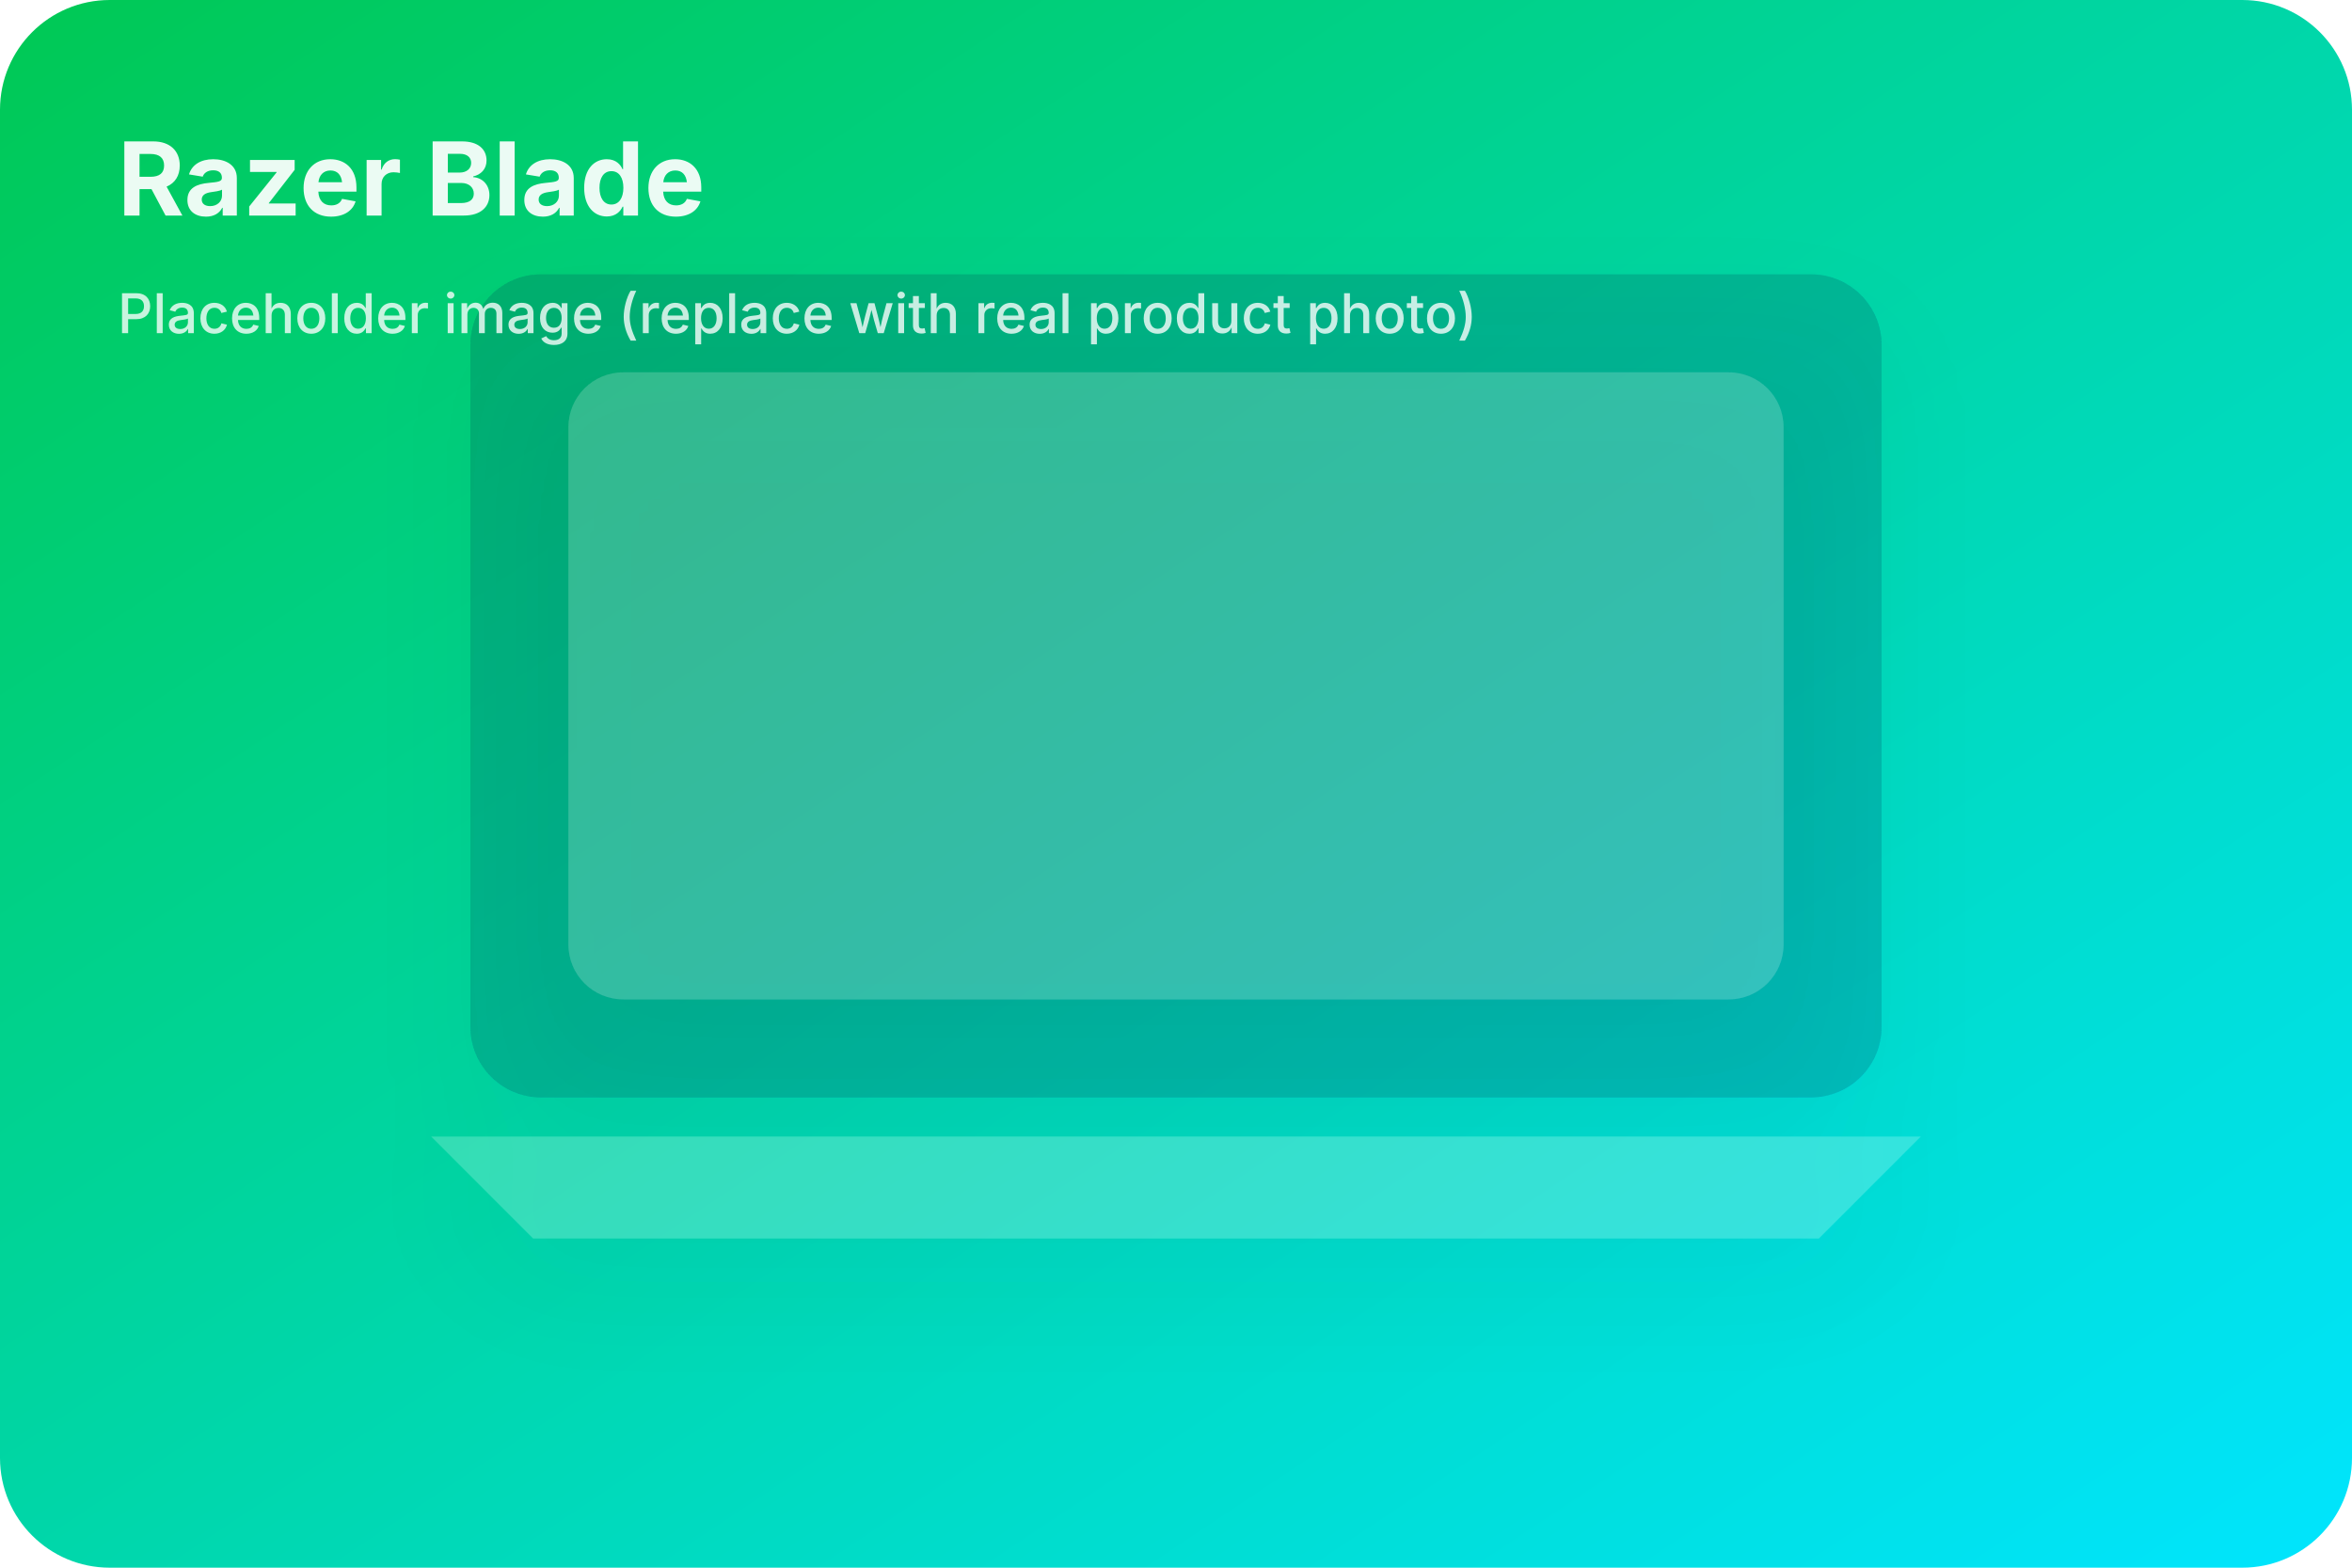
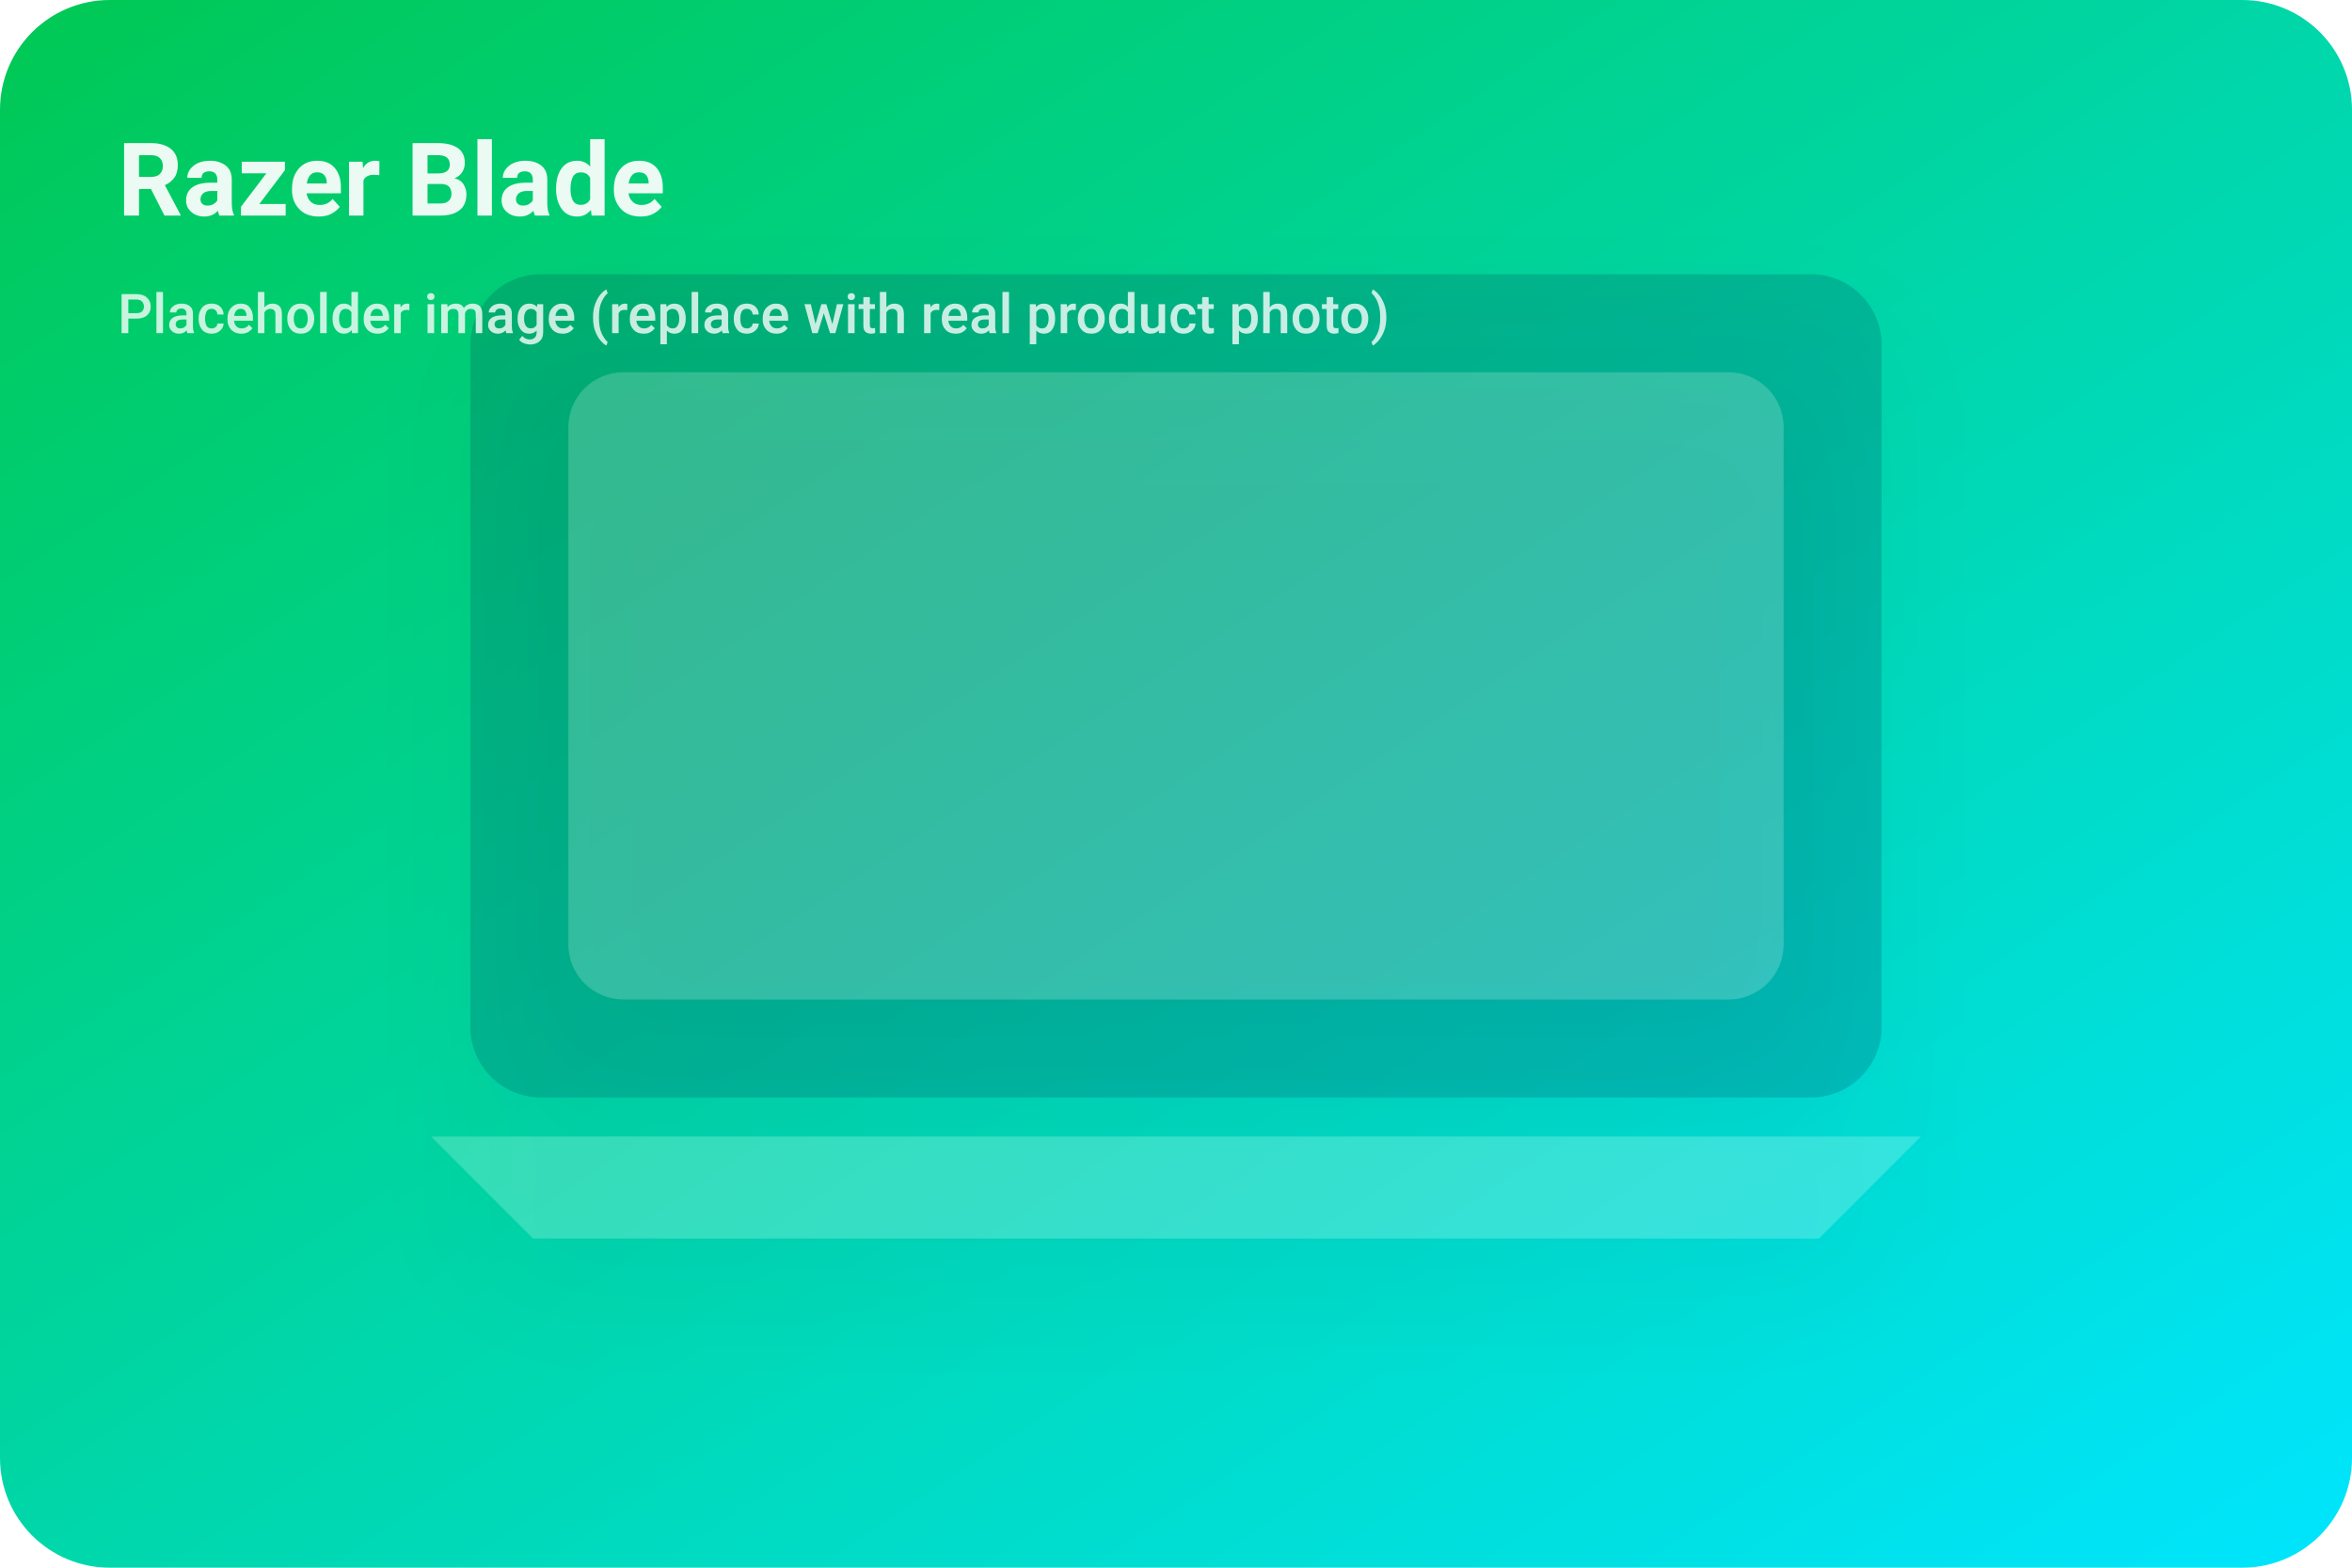
<svg xmlns="http://www.w3.org/2000/svg" width="600" height="400" viewBox="0 0 600 400">
  <defs>
    <linearGradient id="g" x1="0" x2="1" y1="0" y2="1">
      <stop offset="0" stop-color="#00c853" />
      <stop offset="1" stop-color="#00e5ff" />
    </linearGradient>
    <filter id="s" x="-20%" y="-20%" width="140%" height="140%">
      <feDropShadow dx="0" dy="12" stdDeviation="14" flood-color="#0b1b5a" flood-opacity=".22" />
    </filter>
  </defs>
  <rect x="0" y="0" width="600" height="400" rx="28" fill="url(#g)" />
  <g filter="url(#s)">
    <rect x="120" y="70" width="360" height="210" rx="18" fill="#0f1f4f" opacity=".18" />
    <rect x="145" y="95" width="310" height="160" rx="14" fill="rgba(255,255,255,.18)" />
    <path d="M110 290 h380 l-26 26 h-328 z" fill="rgba(255,255,255,.20)" />
  </g>
-   <text x="30" y="55" font-family="Inter, system-ui, -apple-system, Segoe UI, Roboto" font-size="26" font-weight="700" fill="rgba(255,255,255,.92)">Razer Blade</text>
-   <text x="30" y="85" font-family="Inter, system-ui, -apple-system, Segoe UI, Roboto" font-size="14" font-weight="500" fill="rgba(255,255,255,.78)">Placeholder image (replace with real product photo)</text>
+   <text x="30" y="55" font-family="Poppins, system-ui, -apple-system, Segoe UI, Roboto" font-size="26" font-weight="700" fill="rgba(255,255,255,.92)">Razer Blade</text>
+   <text x="30" y="85" font-family="Poppins, system-ui, -apple-system, Segoe UI, Roboto" font-size="14" font-weight="500" fill="rgba(255,255,255,.78)">Placeholder image (replace with real product photo)</text>
</svg>
